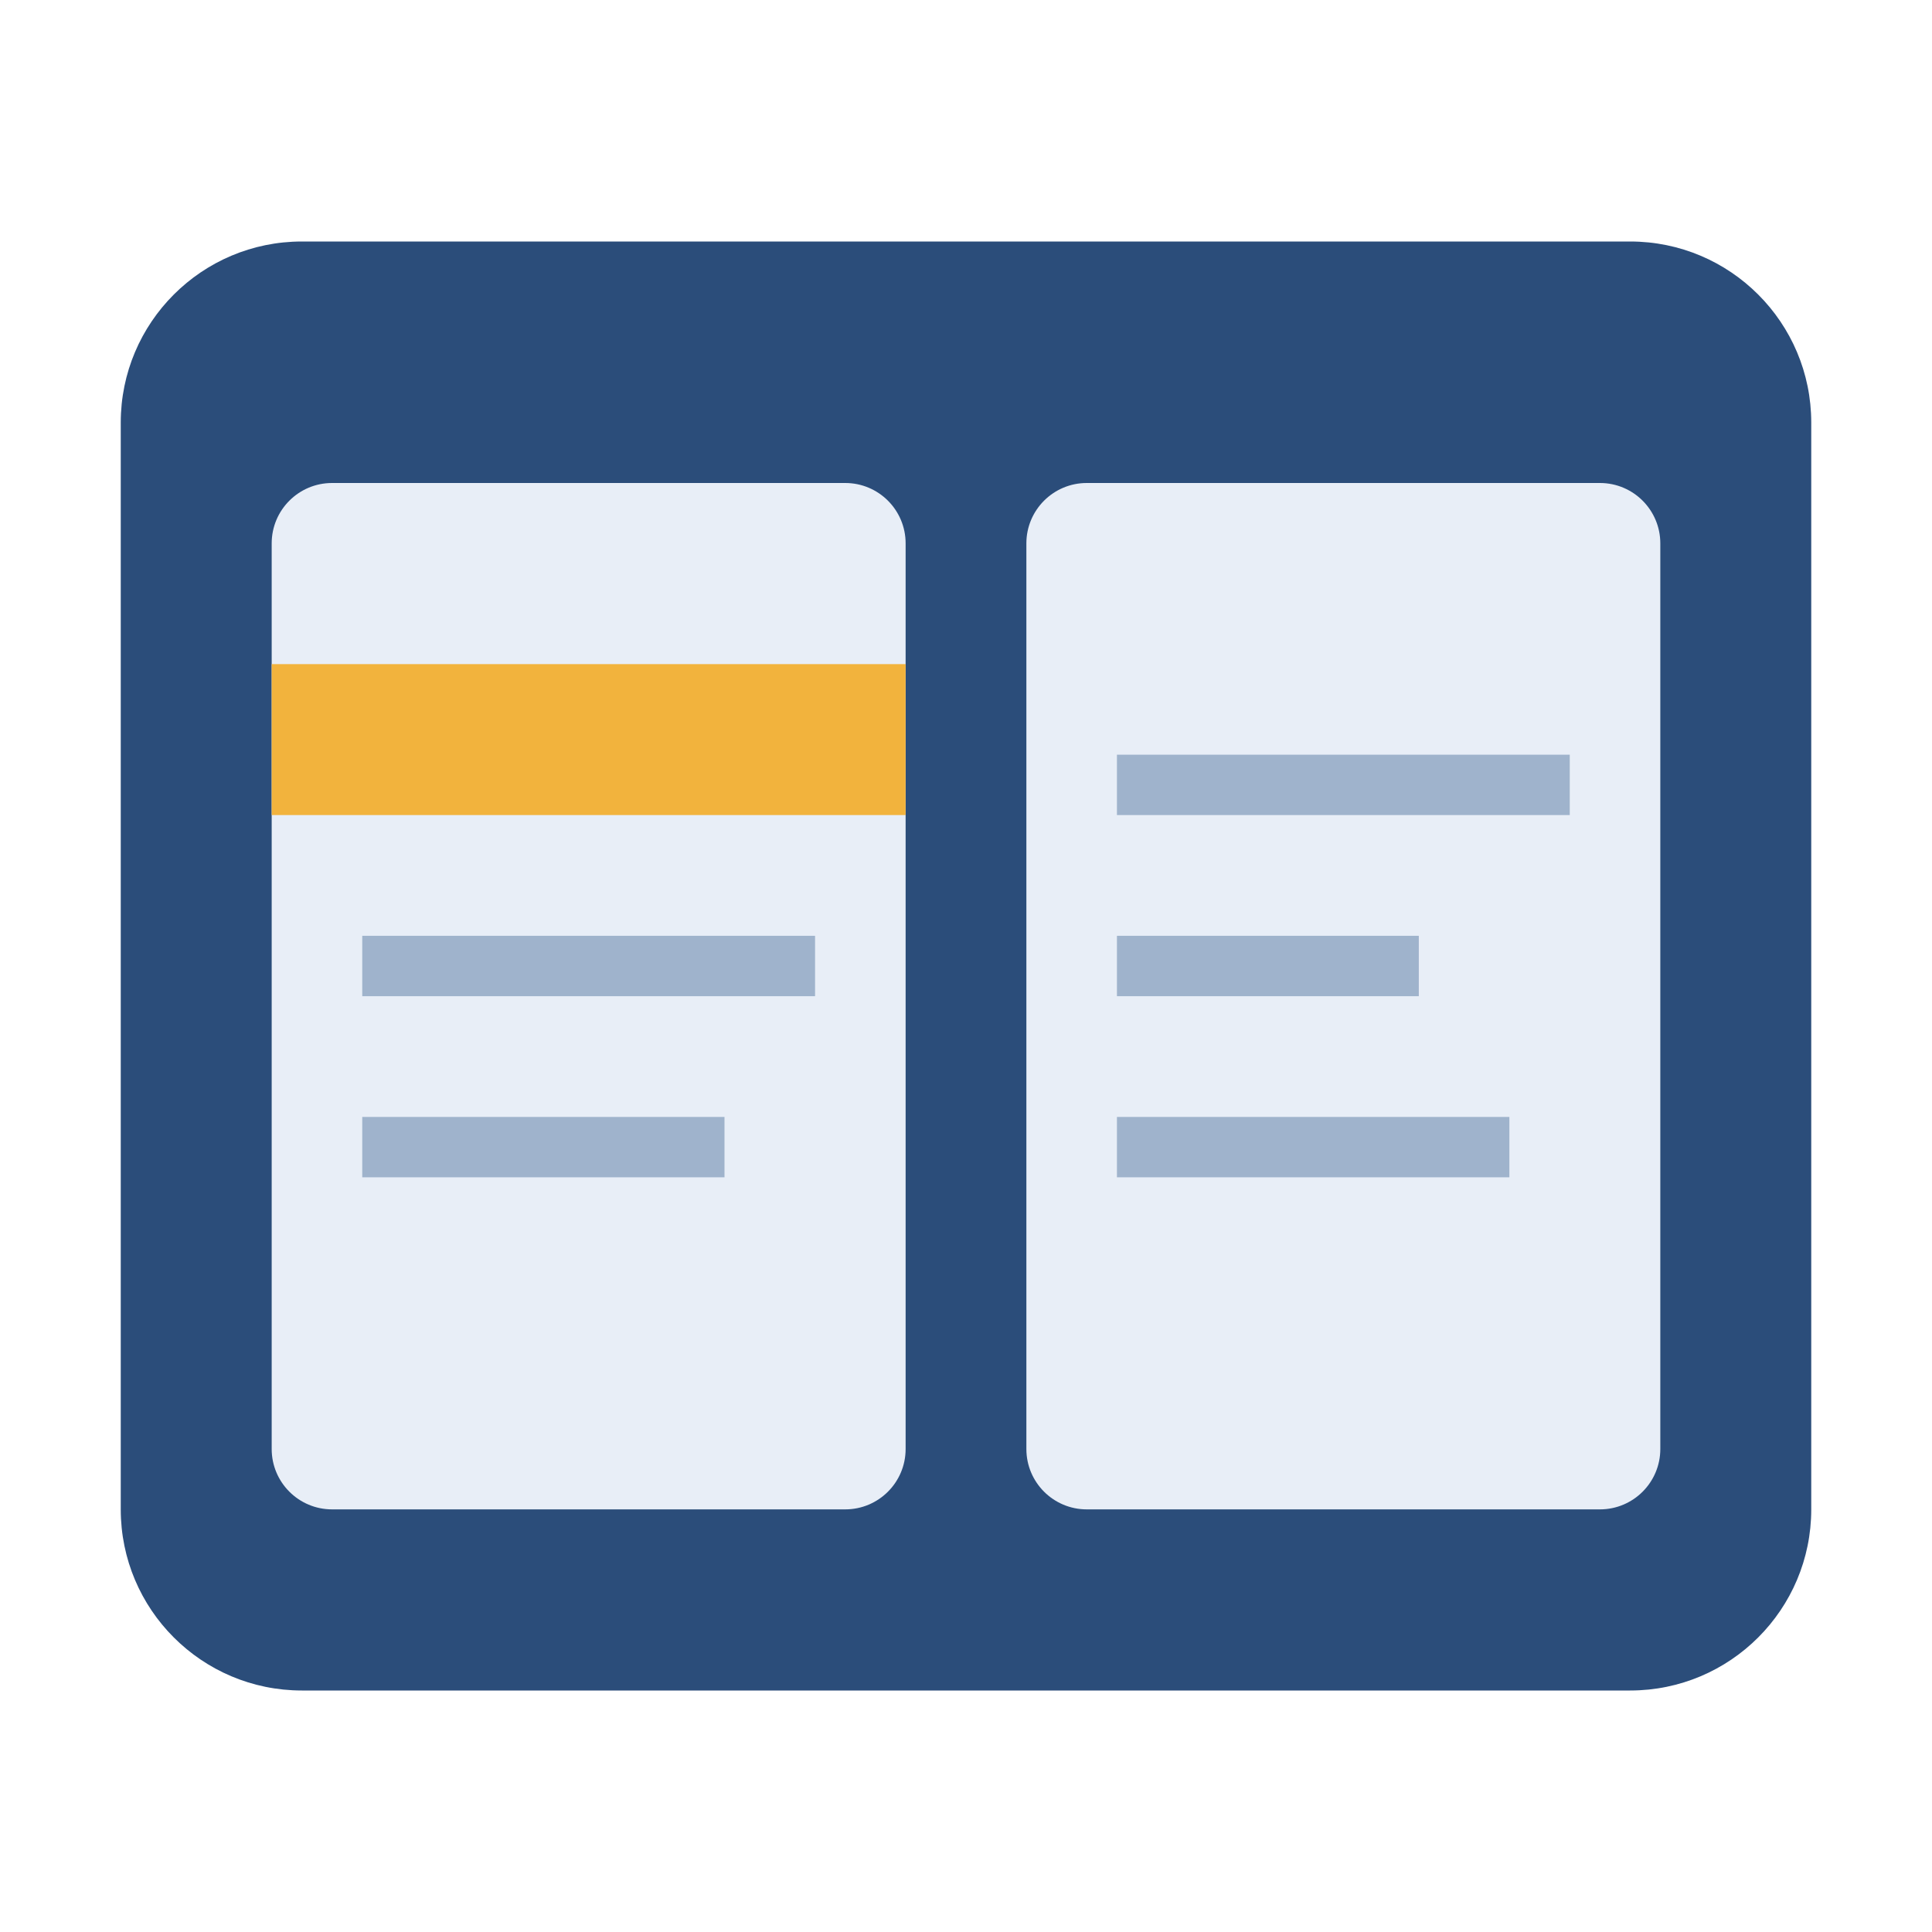
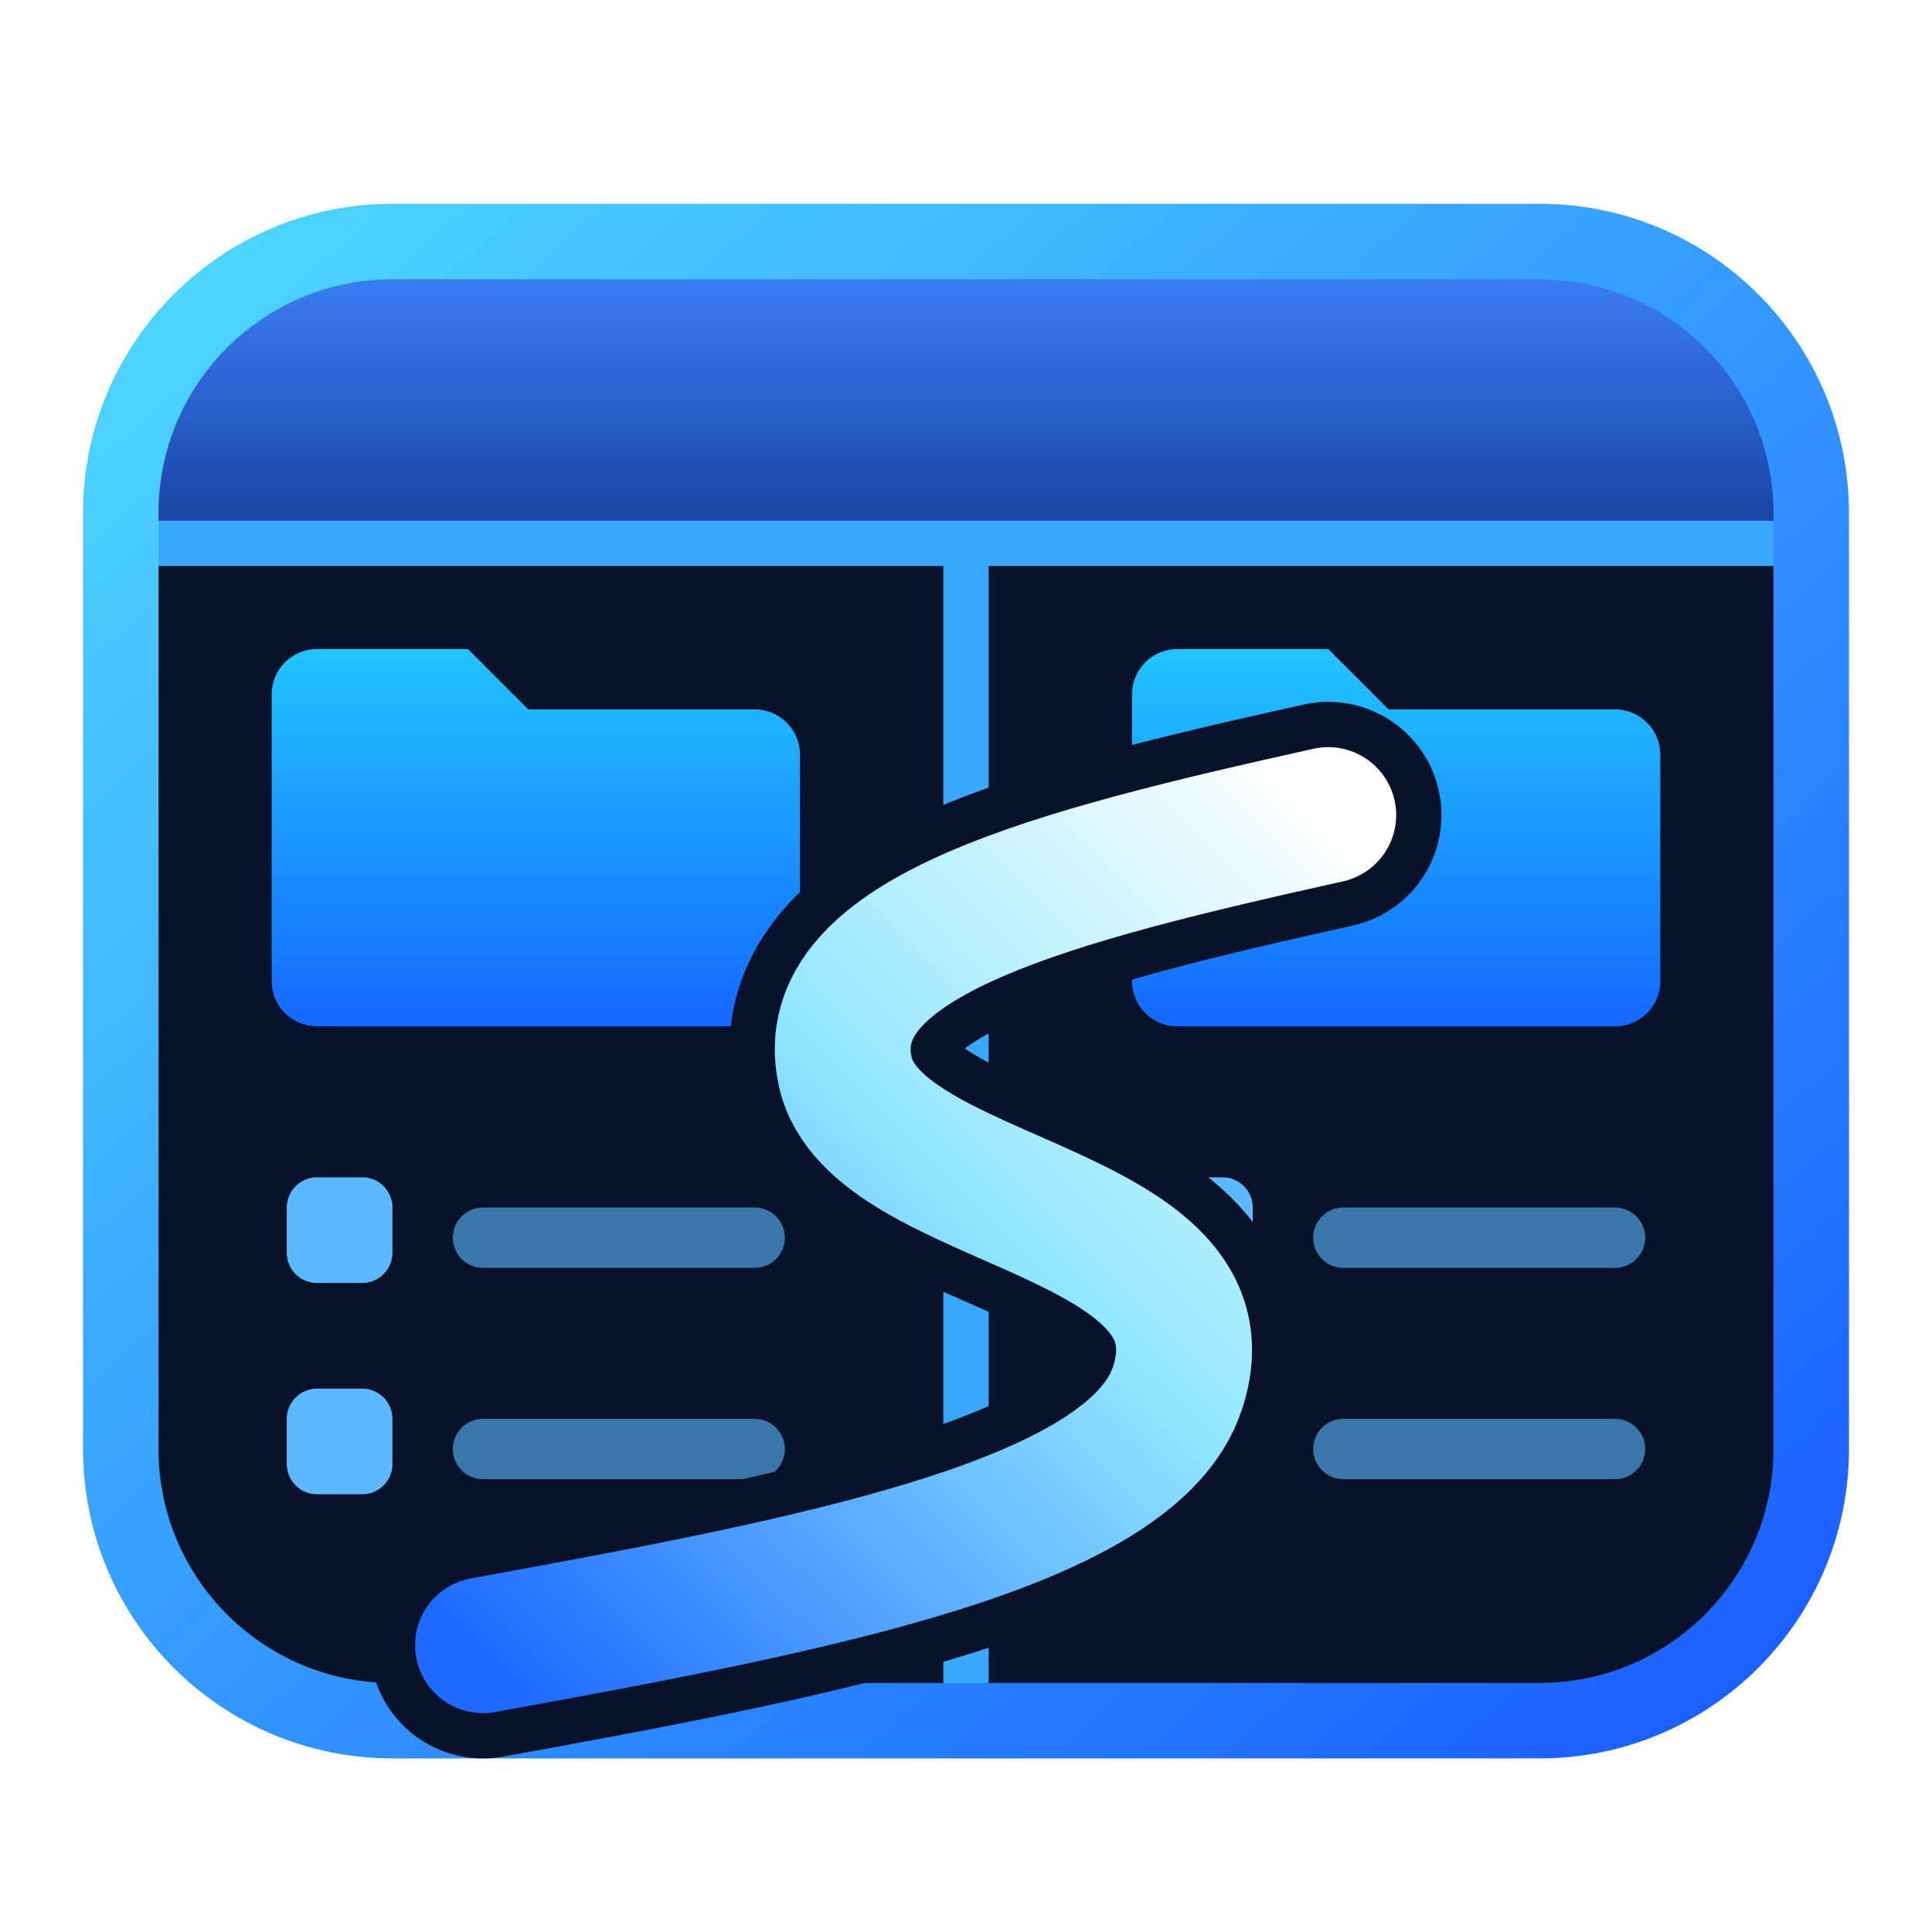
- <svg xmlns="http://www.w3.org/2000/svg" viewBox="0 0 64 64">
-   <rect x="4" y="8" width="56" height="48" rx="6" fill="#2b4d7a" />
-   <rect x="9" y="16" width="21" height="34" rx="2" fill="#e8eef7" />
-   <rect x="34" y="16" width="21" height="34" rx="2" fill="#e8eef7" />
-   <rect x="9" y="22" width="21" height="5" fill="#f2b33d" />
-   <g fill="#9fb3cc">
-     <rect x="12" y="31" width="15" height="2" />
-     <rect x="12" y="37" width="12" height="2" />
-     <rect x="37" y="25" width="15" height="2" />
-     <rect x="37" y="31" width="10" height="2" />
-     <rect x="37" y="37" width="13" height="2" />
+ <svg xmlns="http://www.w3.org/2000/svg" viewBox="0 0 128 128">
+   <defs>
+     <linearGradient id="rim" x1="0" y1="0" x2="1" y2="1">
+       <stop offset="0" stop-color="#4fd8ff" />
+       <stop offset="1" stop-color="#1a5cff" />
+     </linearGradient>
+     <linearGradient id="bar" x1="0" y1="0" x2="0" y2="1">
+       <stop offset="0" stop-color="#3f86ff" />
+       <stop offset="1" stop-color="#173f9e" />
+     </linearGradient>
+     <linearGradient id="folder" x1="0" y1="0" x2="0" y2="1">
+       <stop offset="0" stop-color="#22c4ff" />
+       <stop offset="1" stop-color="#1468ff" />
+     </linearGradient>
+     <linearGradient id="s" x1="1" y1="0" x2="0" y2="1">
+       <stop offset="0" stop-color="#ffffff" />
+       <stop offset="0.45" stop-color="#8fe6ff" />
+       <stop offset="1" stop-color="#1f6bff" />
+     </linearGradient>
+   </defs>
+   <rect x="8" y="16" width="112" height="98" rx="18" fill="#08132b" />
+   <path d="M26 16h76a18 18 0 0 1 18 18v2H8v-2a18 18 0 0 1 18-18z" fill="url(#bar)" />
+   <path d="M8 36h112M64 36v78" stroke="#3aa8ff" stroke-width="3" />
+   <rect x="8" y="16" width="112" height="98" rx="18" fill="none" stroke="url(#rim)" stroke-width="5" />
+   <path id="f" d="M18 46a3 3 0 0 1 3-3h10l4 4h15a3 3 0 0 1 3 3v15a3 3 0 0 1-3 3H21a3 3 0 0 1-3-3z" fill="url(#folder)" />
+   <use href="#f" x="57" />
+   <g fill="#5cb8ff">
+     <rect x="19" y="78" width="7" height="7" rx="2" />
+     <rect x="30" y="80" width="22" height="4" rx="2" opacity=".6" />
+     <rect x="19" y="92" width="7" height="7" rx="2" />
+     <rect x="30" y="94" width="22" height="4" rx="2" opacity=".6" />
+     <rect x="76" y="78" width="7" height="7" rx="2" />
+     <rect x="87" y="80" width="22" height="4" rx="2" opacity=".6" />
+     <rect x="76" y="92" width="7" height="7" rx="2" />
+     <rect x="87" y="94" width="22" height="4" rx="2" opacity=".6" />
  </g>
+   <path id="sp" d="M88 54C70 58 54 62 56 71S82 80 78 92C75 101 54 105 32 109" fill="none" stroke-linecap="round" />
+   <use href="#sp" stroke="#08132b" stroke-width="15" />
+   <use href="#sp" stroke="url(#s)" stroke-width="9" />
</svg>
